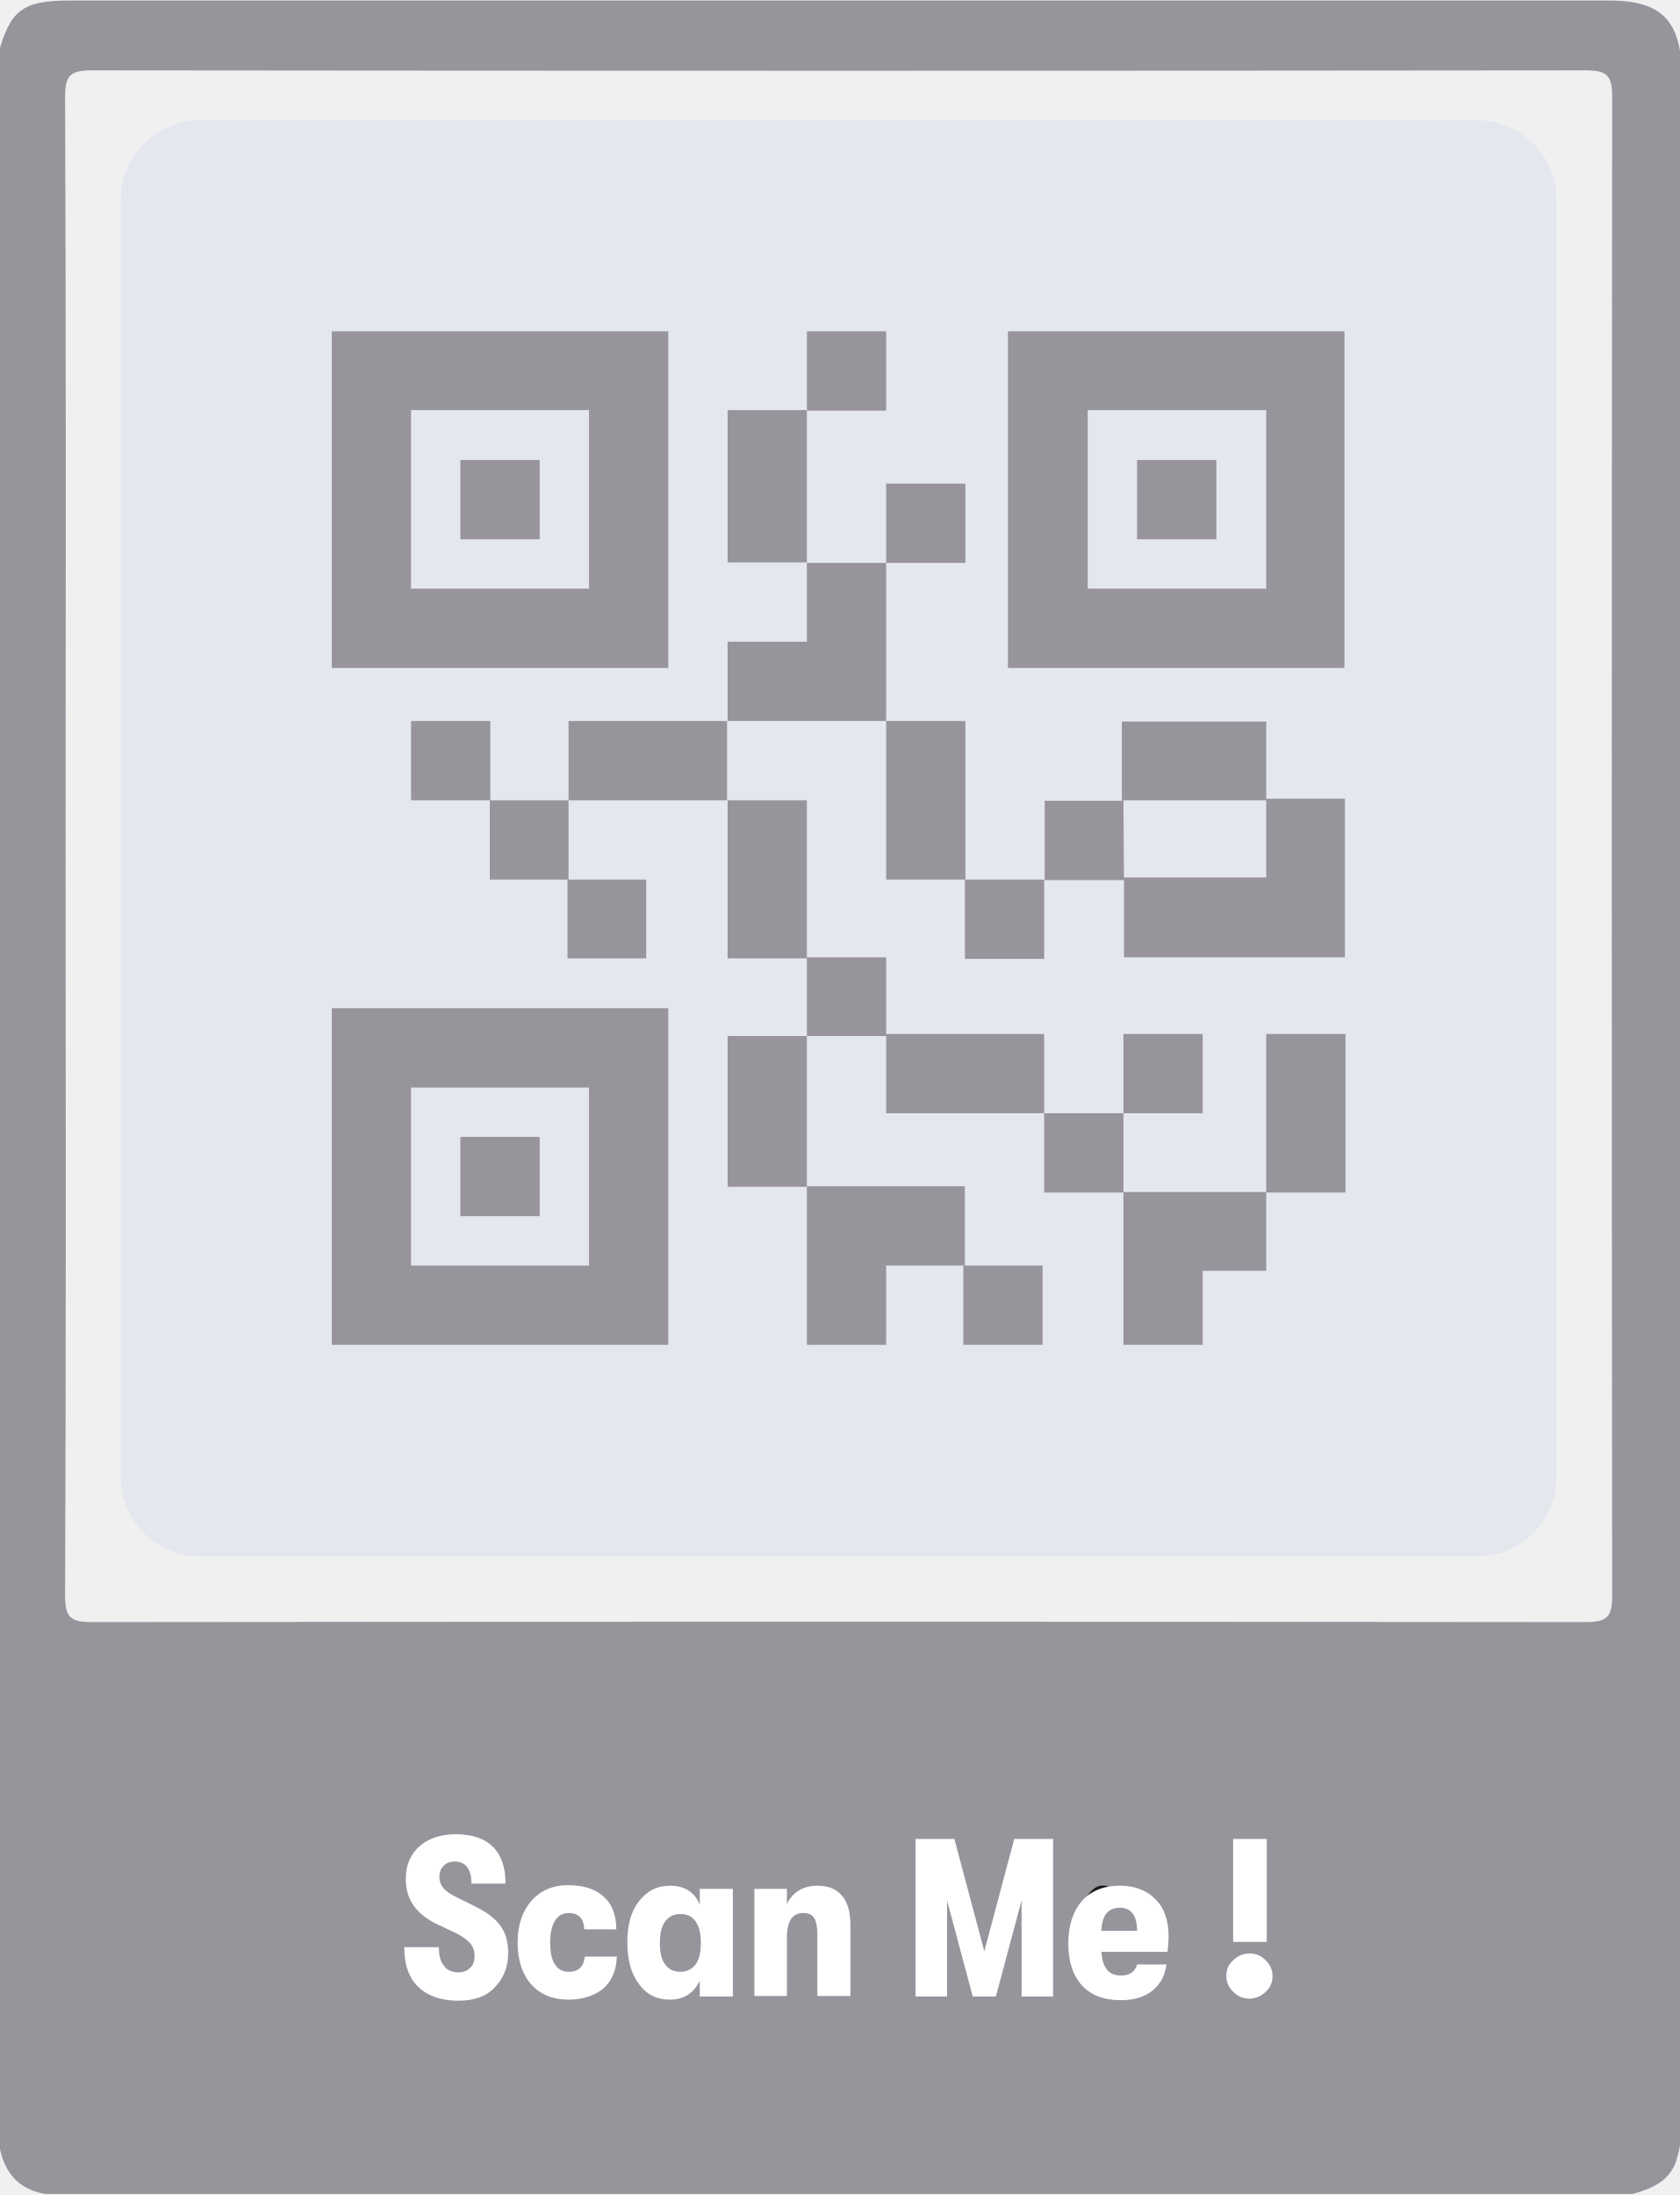
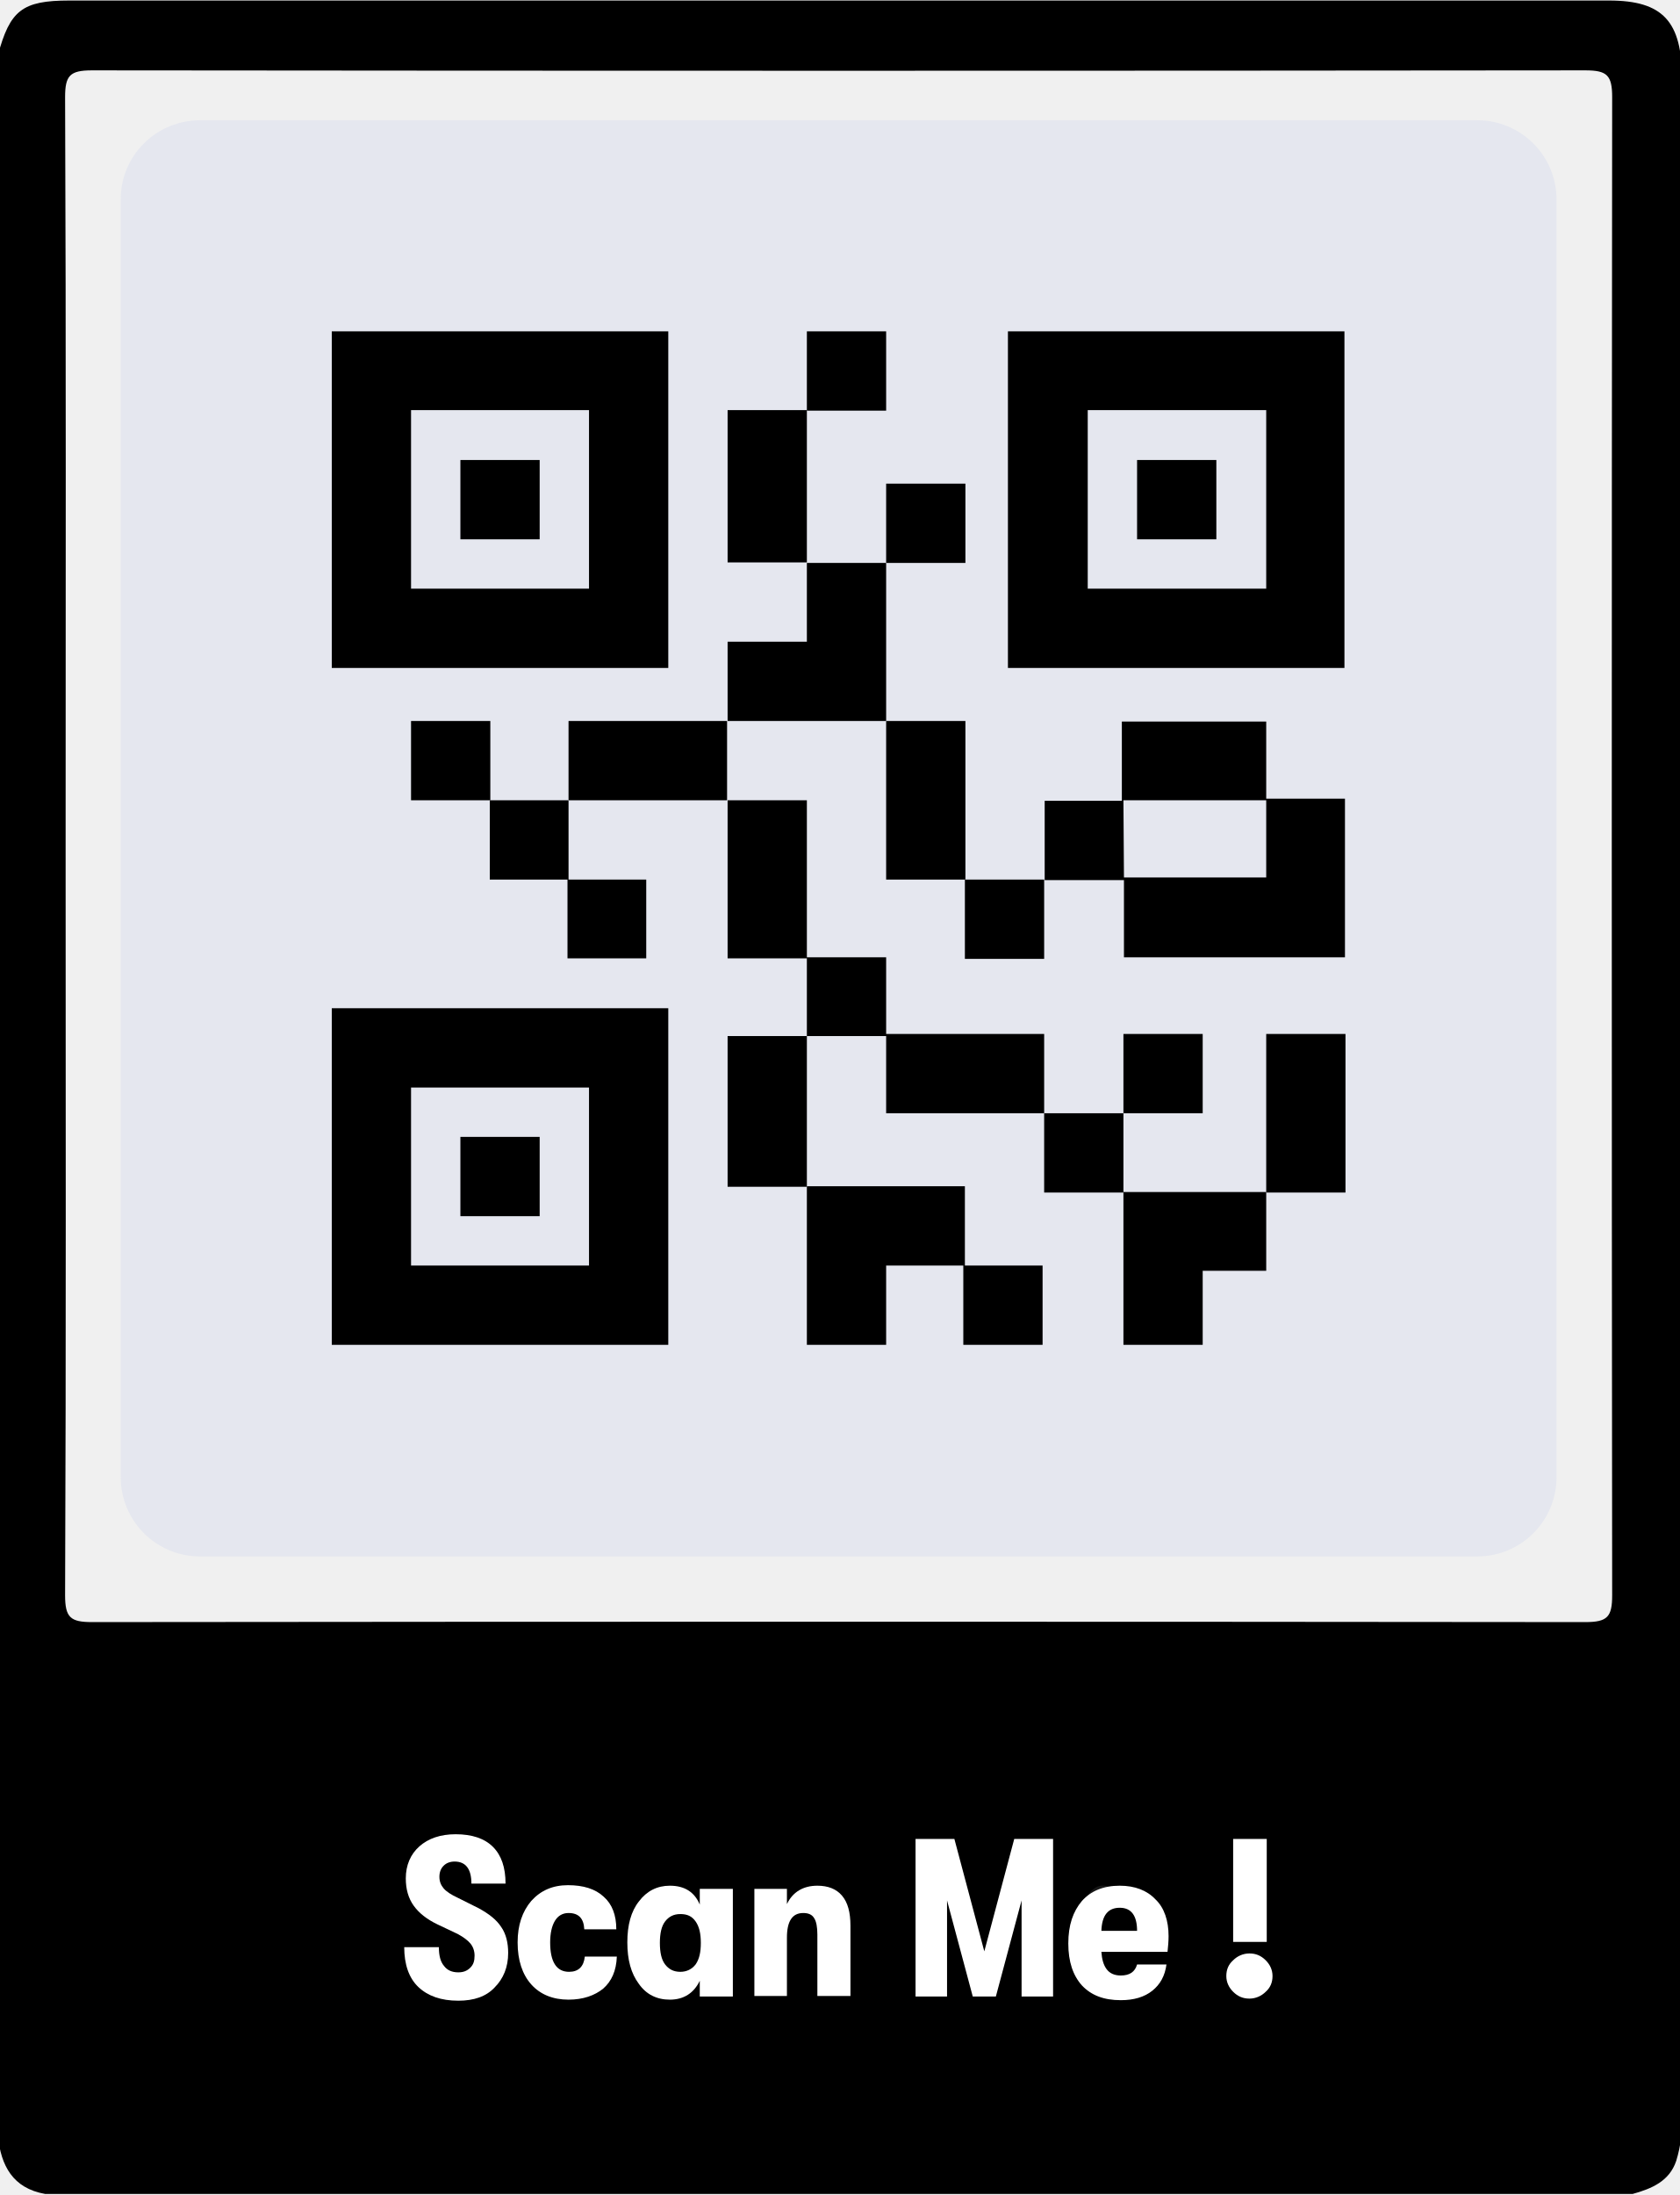
<svg xmlns="http://www.w3.org/2000/svg" width="320" height="418" viewBox="0 0 320 418" fill="none">
  <g clip-path="url(#clip0_1247_39)">
-     <path d="M320.4 15C320.4 4.1 316.8 0.1 306.5 0.1C208.8 0.1 111 0.1 13.2 0.1C4.2 0.1 1.9 2 -0.4 10.5V406.8C0.2 412.4 2.4 416.7 8.6 417.8H311C314.6 416.8 318 415.4 319.3 411.5C320.2 408.6 320.5 405.7 320.4 402.7C320.4 386.3 320.4 369.9 320.4 353.4C320.4 240.6 320.4 127.8 320.4 15ZM307.1 303.8C307.1 307.9 306.2 308.9 302 308.9C207.2 308.8 112.3 308.8 17.5 308.9C13.4 308.9 12.4 308 12.4 303.8C12.6 256.3 12.5 208.9 12.5 161.4C12.5 113.8 12.6 66.1 12.4 18.5C12.4 14.4 13.3 13.4 17.5 13.4C112.3 13.5 207.2 13.5 302 13.4C306.1 13.4 307.1 14.3 307.1 18.5C307 113.6 307 208.6 307.1 303.8Z" fill="#97949C" />
+     <path d="M320.4 15C320.4 4.1 316.8 0.1 306.5 0.1C208.8 0.1 111 0.1 13.2 0.1C4.2 0.1 1.9 2 -0.4 10.5V406.8C0.2 412.4 2.4 416.7 8.6 417.8H311C314.6 416.8 318 415.4 319.3 411.5C320.2 408.6 320.5 405.7 320.4 402.7C320.4 386.3 320.4 369.9 320.4 353.4C320.4 240.6 320.4 127.8 320.4 15ZM307.1 303.8C307.1 307.9 306.2 308.9 302 308.9C207.2 308.8 112.3 308.8 17.5 308.9C13.4 308.9 12.4 308 12.4 303.8C12.6 256.3 12.5 208.9 12.5 161.4C12.5 113.8 12.6 66.1 12.4 18.5C12.4 14.4 13.3 13.4 17.5 13.4C112.3 13.5 207.2 13.5 302 13.4C306.1 13.4 307.1 14.3 307.1 18.5C307 113.6 307 208.6 307.1 303.8Z" fill="#000000" />
    <path d="M113 361V365H112.1L111.3 361.9L113 361Z" fill="#383838" />
    <path d="M136 367C135 367 133.8 366.8 133.9 365.6C134 363.8 135.6 364 136.9 364C137.8 364 139.1 363.6 139 365.1C138.9 366.6 137.4 367.1 136 367Z" fill="#0E0E0E" />
    <path d="M207.2 360.9C209.2 358.2 211.1 358.8 213.5 360.7C211.4 361.3 209.2 361.4 207.2 360.9Z" fill="#171717" />
    <path d="M38.1 22.9H281.4C289.7 22.9 296.5 29.6 296.5 38V281.3C296.5 289.6 289.8 296.4 281.4 296.4H38.1C29.8 296.4 23 289.7 23 281.3V37.9C23 29.6 29.8 22.9 38.1 22.9Z" fill="#E5E7EF" />
-     <path d="M127.3 63.1H63.2V127.2H127.3V63.1ZM112.2 112.1H78.3V78.1H112.2V112.1Z" fill="#97949C" />
-     <path d="M102.8 87.6H87.7V102.7H102.8V87.6Z" fill="#97949C" />
-     <path d="M256.1 63.1H192V127.2H256.1V63.1ZM241.2 112.1H207.2V78.1H241.2V112.1Z" fill="#97949C" />
-     <path d="M231.7 87.6H216.6V102.7H231.7V87.6Z" fill="#97949C" />
-     <path d="M127.3 192H63.2V256.1H127.3V192ZM112.2 241H78.3V207.1H112.2V241Z" fill="#97949C" />
-     <path d="M102.8 216.5H87.7V231.6H102.8V216.5Z" fill="#97949C" />
-     <path d="M93.4 137.3H78.3V152.4H93.4V137.3Z" fill="#97949C" />
-     <path d="M108.1 167.5V182.5H123.1V167.5H108.3V152.4H93.3V167.5H108.1Z" fill="#97949C" />
-     <path d="M183.9 92.1H168.8V107.2H183.9V92.1Z" fill="#97949C" />
-     <path d="M153.7 78.1H138.6V107.1H153.7V78.1Z" fill="#97949C" />
-     <path d="M168.8 63.1H153.7V78.2H168.8V63.1Z" fill="#97949C" />
-     <path d="M168.8 107.2H153.7V122.2H138.6V137.3H168.8V107.2Z" fill="#97949C" />
-     <path d="M153.7 182.5V197.3H168.8V212H198.9V196.9H168.8V182.3H153.7V152.4H138.6V182.5H153.7Z" fill="#97949C" />
-     <path d="M183.9 137.3H168.8V167.5H183.9V137.3Z" fill="#97949C" />
-     <path d="M214 182.3H256.2V152.1H241.2V137.4H213.7V152.5H199V167.6H214.1V182.3H214ZM214 152.4H241.2V167.1H214.1L214 152.4Z" fill="#97949C" />
-     <path d="M256.3 196.9H241.2V227.1H256.3V196.9Z" fill="#97949C" />
-     <path d="M198.9 167.5H183.8V182.6H198.9V167.5Z" fill="#97949C" />
-     <path d="M214 212H198.9V227.1H214V212Z" fill="#97949C" />
-     <path d="M229.1 196.9H214V212H229.1V196.9Z" fill="#97949C" />
-     <path d="M229.1 256.1V242H241.2V227H214V256.1H229.1Z" fill="#97949C" />
-     <path d="M153.7 197.3H138.6V226H153.7V197.3Z" fill="#97949C" />
-     <path d="M168.8 256.1V241H183.5V256.1H198.6V241H183.8V225.9H153.7V256.1H168.8Z" fill="#97949C" />
-     <path d="M138.5 137.3H108.3V152.4H138.5V137.3Z" fill="#97949C" />
+     <path d="M127.3 63.1H63.2V127.2H127.3V63.1ZM112.2 112.1H78.3V78.1H112.2V112.1Z" fill="#000000" />
+     <path d="M102.8 87.6H87.7V102.7H102.8V87.6Z" fill="#000000" />
+     <path d="M256.1 63.1H192V127.2H256.1V63.1ZM241.2 112.1H207.2V78.1H241.2V112.1Z" fill="#000000" />
+     <path d="M231.7 87.6H216.6V102.7H231.7V87.6Z" fill="#000000" />
+     <path d="M127.3 192H63.2V256.1H127.3V192ZM112.2 241H78.3V207.1H112.2V241Z" fill="#000000" />
+     <path d="M102.8 216.5H87.7V231.6H102.8V216.5Z" fill="#000000" />
+     <path d="M93.4 137.3H78.3V152.4H93.4V137.3Z" fill="#000000" />
+     <path d="M108.1 167.5V182.5H123.1V167.5H108.3V152.4H93.3V167.5H108.1Z" fill="#000000" />
+     <path d="M183.9 92.1H168.8V107.2H183.9V92.1Z" fill="#000000" />
+     <path d="M153.7 78.1H138.6V107.1H153.7V78.1Z" fill="#000000" />
+     <path d="M168.8 63.1H153.7V78.2H168.8V63.1Z" fill="#000000" />
+     <path d="M168.8 107.2H153.7V122.2H138.6V137.3H168.8V107.2Z" fill="#000000" />
+     <path d="M153.7 182.5V197.3H168.8V212H198.9V196.9H168.8V182.3H153.7V152.4H138.6V182.5H153.7Z" fill="#000000" />
+     <path d="M183.9 137.3H168.8V167.5H183.9V137.3Z" fill="#000000" />
+     <path d="M214 182.3H256.2V152.1H241.2V137.4H213.7V152.5H199V167.6H214.1V182.3H214ZM214 152.4H241.2V167.1H214.1L214 152.4Z" fill="#000000" />
+     <path d="M256.3 196.9H241.2V227.1H256.3V196.9Z" fill="#000000" />
+     <path d="M198.9 167.5H183.8V182.6H198.9V167.5Z" fill="#000000" />
+     <path d="M214 212H198.9V227.1H214V212Z" fill="#000000" />
+     <path d="M229.1 196.9H214V212H229.1V196.9Z" fill="#000000" />
+     <path d="M229.1 256.1V242H241.2V227H214V256.1H229.1Z" fill="#000000" />
+     <path d="M153.7 197.3H138.6V226H153.7V197.3Z" fill="#000000" />
+     <path d="M168.8 256.1V241H183.5V256.1H198.6V241H183.8V225.9H153.7V256.1H168.8Z" fill="#000000" />
+     <path d="M138.5 137.3H108.3V152.4H138.5V137.3Z" fill="#000000" />
    <path d="M87.3 381C84 381 81.5 380.1 79.7 378.4C77.9 376.7 77 374.1 77 370.8H83.6C83.6 372.4 83.9 373.6 84.6 374.4C85.2 375.2 86.1 375.6 87.3 375.6C88.3 375.6 89 375.3 89.6 374.7C90.2 374.1 90.4 373.4 90.4 372.4C90.4 371.5 90.1 370.7 89.6 370.1C89.1 369.5 88.3 368.9 87.2 368.3L83.4 366.5C81.3 365.5 79.8 364.3 78.8 362.9C77.8 361.5 77.3 359.8 77.3 357.7C77.3 355.2 78.2 353.1 79.9 351.6C81.6 350.1 83.9 349.3 86.8 349.3C89.9 349.3 92.3 350.1 93.9 351.7C95.5 353.3 96.3 355.6 96.3 358.7H89.8C89.8 355.9 88.7 354.5 86.6 354.5C85.7 354.5 85 354.8 84.5 355.3C84 355.8 83.7 356.5 83.7 357.4C83.7 358.3 84 359 84.5 359.6C85 360.2 85.9 360.8 87.2 361.4L91.2 363.4C93.2 364.5 94.6 365.6 95.5 367C96.4 368.3 96.8 370 96.8 371.9C96.8 374.6 95.9 376.8 94.2 378.5C92.6 380.2 90.3 381 87.3 381Z" fill="white" />
    <path d="M108.3 380.8C105.3 380.8 102.9 379.8 101.2 377.9C99.5 376 98.6 373.3 98.6 369.9C98.6 366.6 99.5 364 101.2 362C103 360 105.3 359 108.2 359C111.1 359 113.4 359.7 115 361.2C116.6 362.6 117.4 364.7 117.4 367.4H111.3C111.2 365.3 110.2 364.3 108.3 364.3C107.2 364.3 106.3 364.8 105.7 365.8C105.1 366.8 104.8 368.2 104.8 369.9C104.8 373.6 106 375.5 108.4 375.5C110.2 375.5 111.2 374.5 111.4 372.6H117.5C117.4 375.3 116.5 377.3 114.9 378.7C113.3 380 111.1 380.8 108.3 380.8Z" fill="white" />
    <path d="M127.6 380.8C125.1 380.8 123.1 379.8 121.7 377.8C120.2 375.8 119.5 373.2 119.5 369.9C119.5 366.6 120.2 364 121.7 362.1C123.2 360.1 125.2 359.1 127.6 359.1C130.4 359.1 132.3 360.3 133.3 362.7V359.7H139.6V380.2H133.3V377.2C132.2 379.5 130.3 380.8 127.6 380.8ZM129.6 375.5C130.8 375.5 131.8 375 132.5 374.1C133.2 373.1 133.5 371.8 133.5 370C133.5 368.2 133.2 366.9 132.5 365.9C131.8 364.9 130.9 364.5 129.6 364.5C128.3 364.5 127.4 365 126.7 365.9C126 366.8 125.7 368.2 125.7 370C125.7 371.8 126 373.2 126.7 374.1C127.4 375 128.3 375.5 129.6 375.5Z" fill="white" />
    <path d="M143.7 380.2V359.7H149.9V362.6C151 360.3 153 359.1 155.7 359.1C157.7 359.1 159.3 359.7 160.4 361C161.5 362.3 162 364.2 162 366.7V380.1H155.7V368.4C155.7 367 155.5 365.9 155.1 365.3C154.7 364.6 154 364.3 153 364.3C150.9 364.3 149.9 365.9 149.9 369V380.1H143.7V380.2Z" fill="white" />
    <path d="M174.4 380.2V350.2H181.8L187.5 371.6L193.2 350.2H200.6V380.2H194.6V361.9L189.7 380.2H185.3L180.4 361.9V380.2H174.4Z" fill="white" />
    <path d="M222.6 368.7C222.6 369.8 222.5 370.7 222.4 371.7H209.8C209.9 373.1 210.2 374.2 210.8 375C211.4 375.8 212.3 376.2 213.5 376.2C215.2 376.2 216.2 375.5 216.6 374.1H222.2C221.9 376.3 221 377.9 219.5 379.1C218 380.3 216 380.9 213.5 380.9C210.3 380.9 207.9 380 206.1 378.1C204.4 376.2 203.5 373.6 203.5 370.1C203.5 366.6 204.4 364 206.1 362C207.8 360.1 210.2 359.1 213.3 359.1C216.2 359.1 218.5 360 220.1 361.7C221.8 363.3 222.6 365.8 222.6 368.7ZM209.8 367.7H216.6C216.6 364.8 215.5 363.3 213.3 363.3C211.1 363.3 209.9 364.7 209.8 367.7Z" fill="white" />
    <path d="M241.1 379.3C240.3 380.1 239.2 380.6 238 380.6C236.8 380.6 235.8 380.2 234.9 379.3C234.1 378.5 233.6 377.5 233.6 376.3C233.6 375.1 234 374.1 234.9 373.3C235.7 372.5 236.8 372 238 372C239.2 372 240.2 372.4 241.1 373.3C241.9 374.1 242.4 375.1 242.4 376.3C242.4 377.5 242 378.5 241.1 379.3ZM234.9 369.8V350.2H241.3V369.8H234.9Z" fill="white" />
  </g>
</svg>
